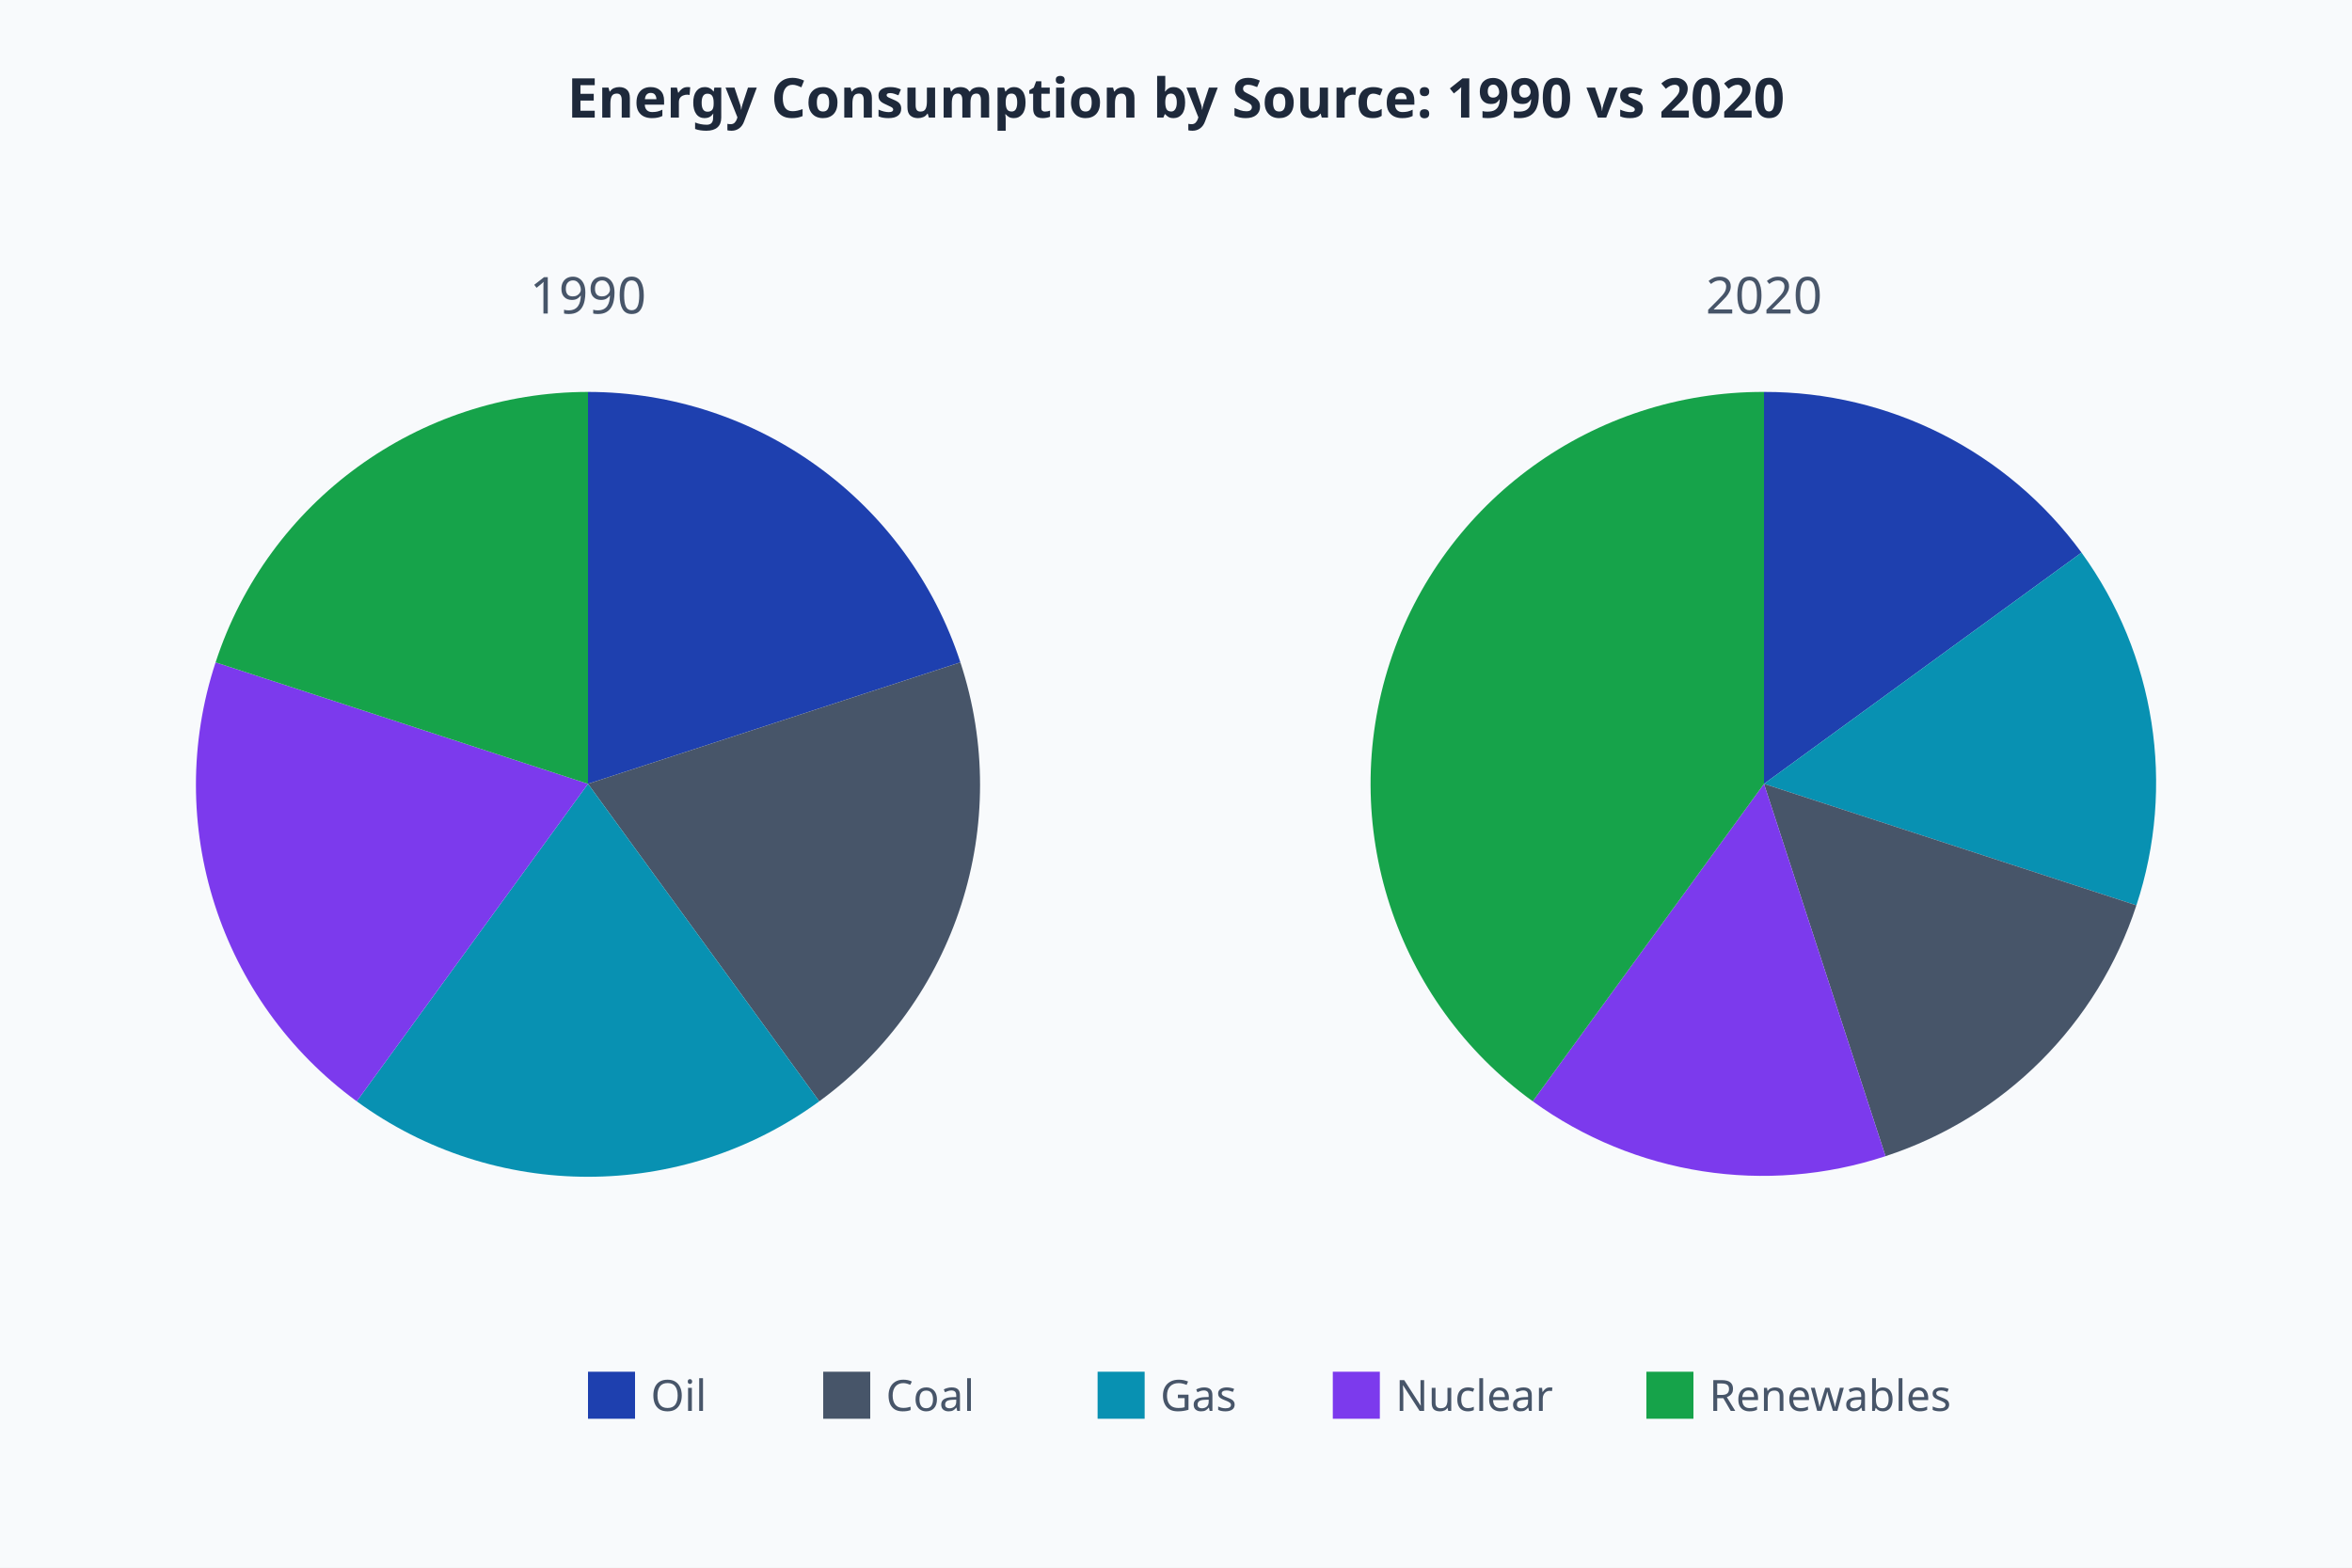
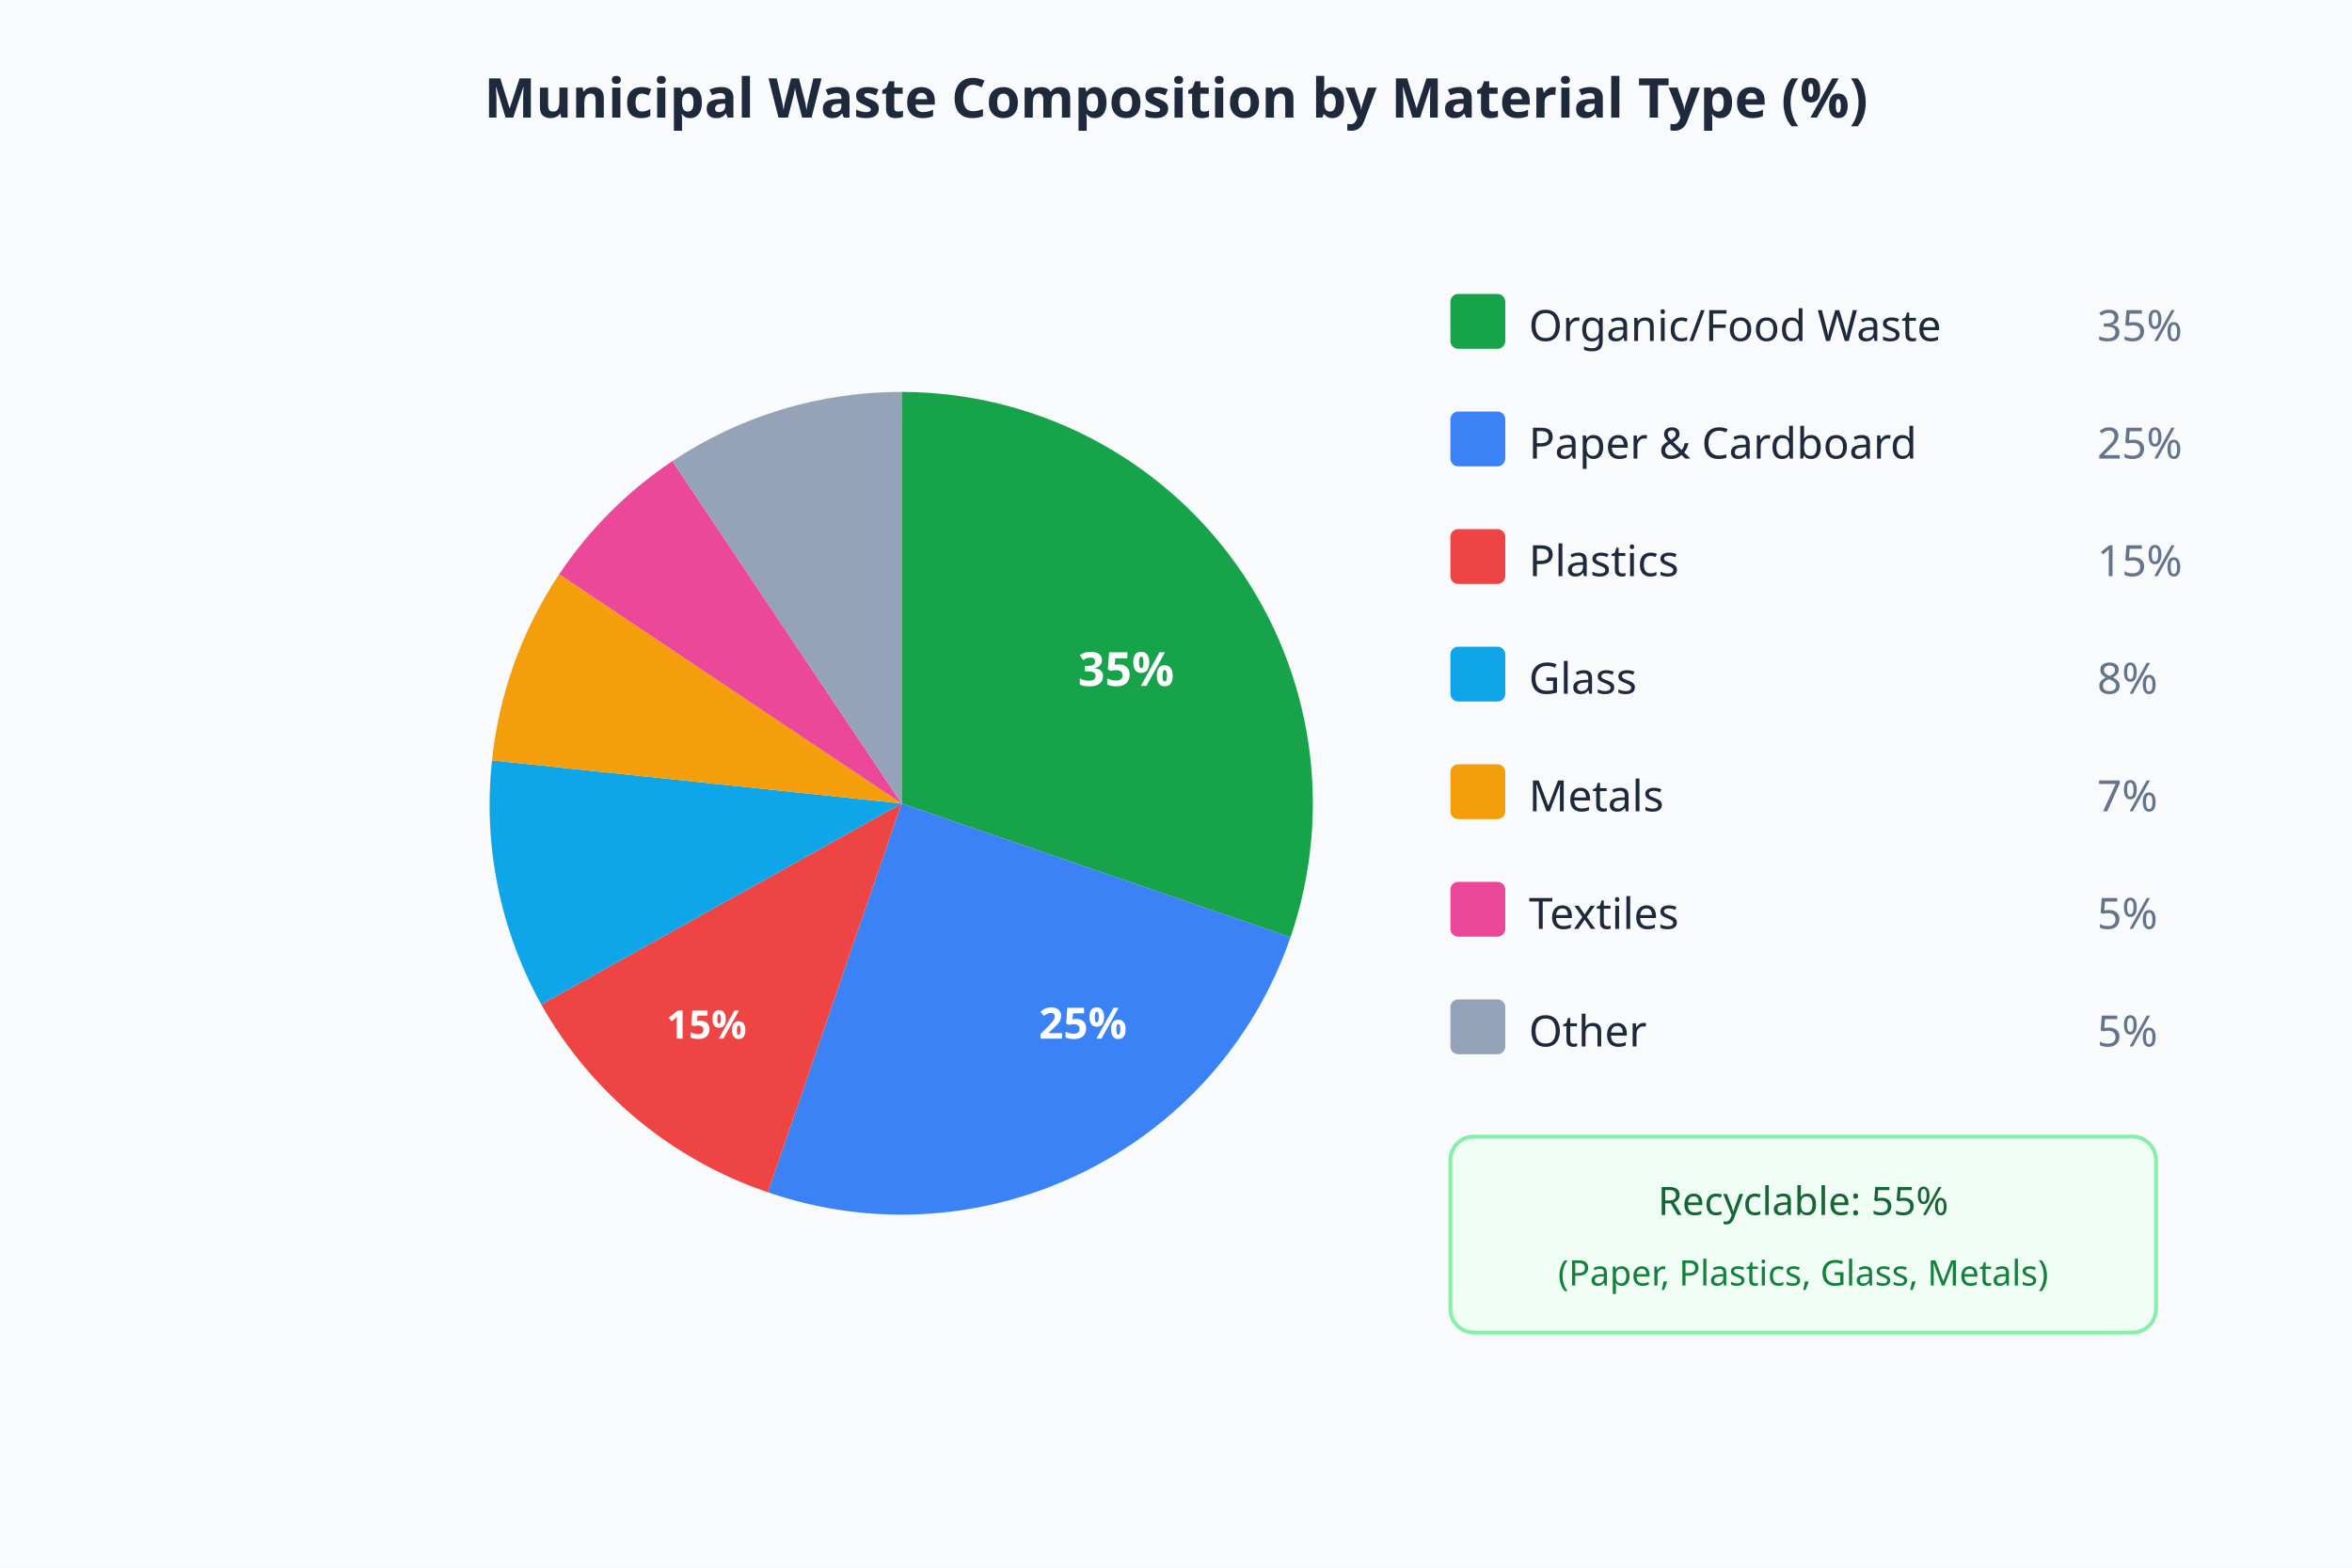
<svg xmlns="http://www.w3.org/2000/svg" width="600" height="400" viewBox="0 0 600 400">
  <rect width="600" height="400" fill="#f8fafc" />
  <text x="300" y="30" text-anchor="middle" fill="#1e293b" font-size="14" font-weight="600" font-family="system-ui">
-     Energy Consumption by Source: 1990 vs 2020
+     Municipal Waste Composition by Material Type (%)
  </text>
-   <g transform="translate(150, 200)">
-     <text x="0" y="-120" text-anchor="middle" fill="#475569" font-size="13" font-weight="500" font-family="system-ui">1990</text>
-     <path d="M0,0 L0,-100 A100,100 0 0,1 95,-31 Z" fill="#1e40af" />
-     <path d="M0,0 L95,-31 A100,100 0 0,1 59,81 Z" fill="#475569" />
-     <path d="M0,0 L59,81 A100,100 0 0,1 -59,81 Z" fill="#0891b2" />
-     <path d="M0,0 L-59,81 A100,100 0 0,1 -95,-31 Z" fill="#7c3aed" />
-     <path d="M0,0 L-95,-31 A100,100 0 0,1 0,-100 Z" fill="#16a34a" />
+   <g transform="translate(230, 205)">
+     <path d="M0,0 L0,-105 A105,105 0 0,1 99.21,34.13 Z" fill="#16a34a" />
+     <path d="M0,0 L99.21,34.13 A105,105 0 0,1 -34.13,99.21 Z" fill="#3b82f6" />
+     <path d="M0,0 L-34.13,99.21 A105,105 0 0,1 -91.92,51.3 Z" fill="#ef4444" />
+     <path d="M0,0 L-91.92,51.3 A105,105 0 0,1 -104.48,-10.99 Z" fill="#0ea5e9" />
+     <path d="M0,0 L-104.48,-10.99 A105,105 0 0,1 -87.36,-58.47 Z" fill="#f59e0b" />
+     <path d="M0,0 L-87.36,-58.47 A105,105 0 0,1 -58.47,-87.36 Z" fill="#ec4899" />
+     <path d="M0,0 L-58.47,-87.36 A105,105 0 0,1 0,-105 Z" fill="#94a3b8" />
+     <text x="45" y="-30" fill="white" font-size="12" font-weight="600" font-family="system-ui">35%</text>
+     <text x="35" y="60" fill="white" font-size="11" font-weight="600" font-family="system-ui">25%</text>
+     <text x="-60" y="60" fill="white" font-size="10" font-weight="600" font-family="system-ui">15%</text>
  </g>
-   <g transform="translate(450, 200)">
-     <text x="0" y="-120" text-anchor="middle" fill="#475569" font-size="13" font-weight="500" font-family="system-ui">2020</text>
-     <path d="M0,0 L0,-100 A100,100 0 0,1 81,-59 Z" fill="#1e40af" />
-     <path d="M0,0 L81,-59 A100,100 0 0,1 95,31 Z" fill="#0891b2" />
-     <path d="M0,0 L95,31 A100,100 0 0,1 31,95 Z" fill="#475569" />
-     <path d="M0,0 L31,95 A100,100 0 0,1 -59,81 Z" fill="#7c3aed" />
-     <path d="M0,0 L-59,81 A100,100 0 0,1 0,-100 Z" fill="#16a34a" />
+   <g transform="translate(370, 75)" font-size="11" font-family="system-ui">
+     <rect x="0" y="0" width="14" height="14" fill="#16a34a" rx="2" />
+     <text x="20" y="12" fill="#1e293b" font-weight="500">Organic/Food Waste</text>
+     <text x="165" y="12" fill="#64748b">35%</text>
+     <rect x="0" y="30" width="14" height="14" fill="#3b82f6" rx="2" />
+     <text x="20" y="42" fill="#1e293b" font-weight="500">Paper &amp; Cardboard</text>
+     <text x="165" y="42" fill="#64748b">25%</text>
+     <rect x="0" y="60" width="14" height="14" fill="#ef4444" rx="2" />
+     <text x="20" y="72" fill="#1e293b" font-weight="500">Plastics</text>
+     <text x="165" y="72" fill="#64748b">15%</text>
+     <rect x="0" y="90" width="14" height="14" fill="#0ea5e9" rx="2" />
+     <text x="20" y="102" fill="#1e293b" font-weight="500">Glass</text>
+     <text x="165" y="102" fill="#64748b">8%</text>
+     <rect x="0" y="120" width="14" height="14" fill="#f59e0b" rx="2" />
+     <text x="20" y="132" fill="#1e293b" font-weight="500">Metals</text>
+     <text x="165" y="132" fill="#64748b">7%</text>
+     <rect x="0" y="150" width="14" height="14" fill="#ec4899" rx="2" />
+     <text x="20" y="162" fill="#1e293b" font-weight="500">Textiles</text>
+     <text x="165" y="162" fill="#64748b">5%</text>
+     <rect x="0" y="180" width="14" height="14" fill="#94a3b8" rx="2" />
+     <text x="20" y="192" fill="#1e293b" font-weight="500">Other</text>
+     <text x="165" y="192" fill="#64748b">5%</text>
  </g>
-   <g transform="translate(150, 350)" font-size="11" font-family="system-ui">
-     <rect x="0" y="0" width="12" height="12" fill="#1e40af" />
-     <text x="16" y="10" fill="#475569">Oil</text>
-     <rect x="60" y="0" width="12" height="12" fill="#475569" />
-     <text x="76" y="10" fill="#475569">Coal</text>
-     <rect x="130" y="0" width="12" height="12" fill="#0891b2" />
-     <text x="146" y="10" fill="#475569">Gas</text>
-     <rect x="190" y="0" width="12" height="12" fill="#7c3aed" />
-     <text x="206" y="10" fill="#475569">Nuclear</text>
-     <rect x="270" y="0" width="12" height="12" fill="#16a34a" />
-     <text x="286" y="10" fill="#475569">Renewables</text>
+   <g transform="translate(370, 290)" font-size="10" font-family="system-ui">
+     <rect x="0" y="0" width="180" height="50" fill="#f0fdf4" stroke="#86efac" stroke-width="1" rx="6" />
+     <text x="90" y="20" text-anchor="middle" fill="#166534" font-weight="500">Recyclable: 55%</text>
+     <text x="90" y="38" text-anchor="middle" fill="#15803d" font-size="9">(Paper, Plastics, Glass, Metals)</text>
  </g>
</svg>
